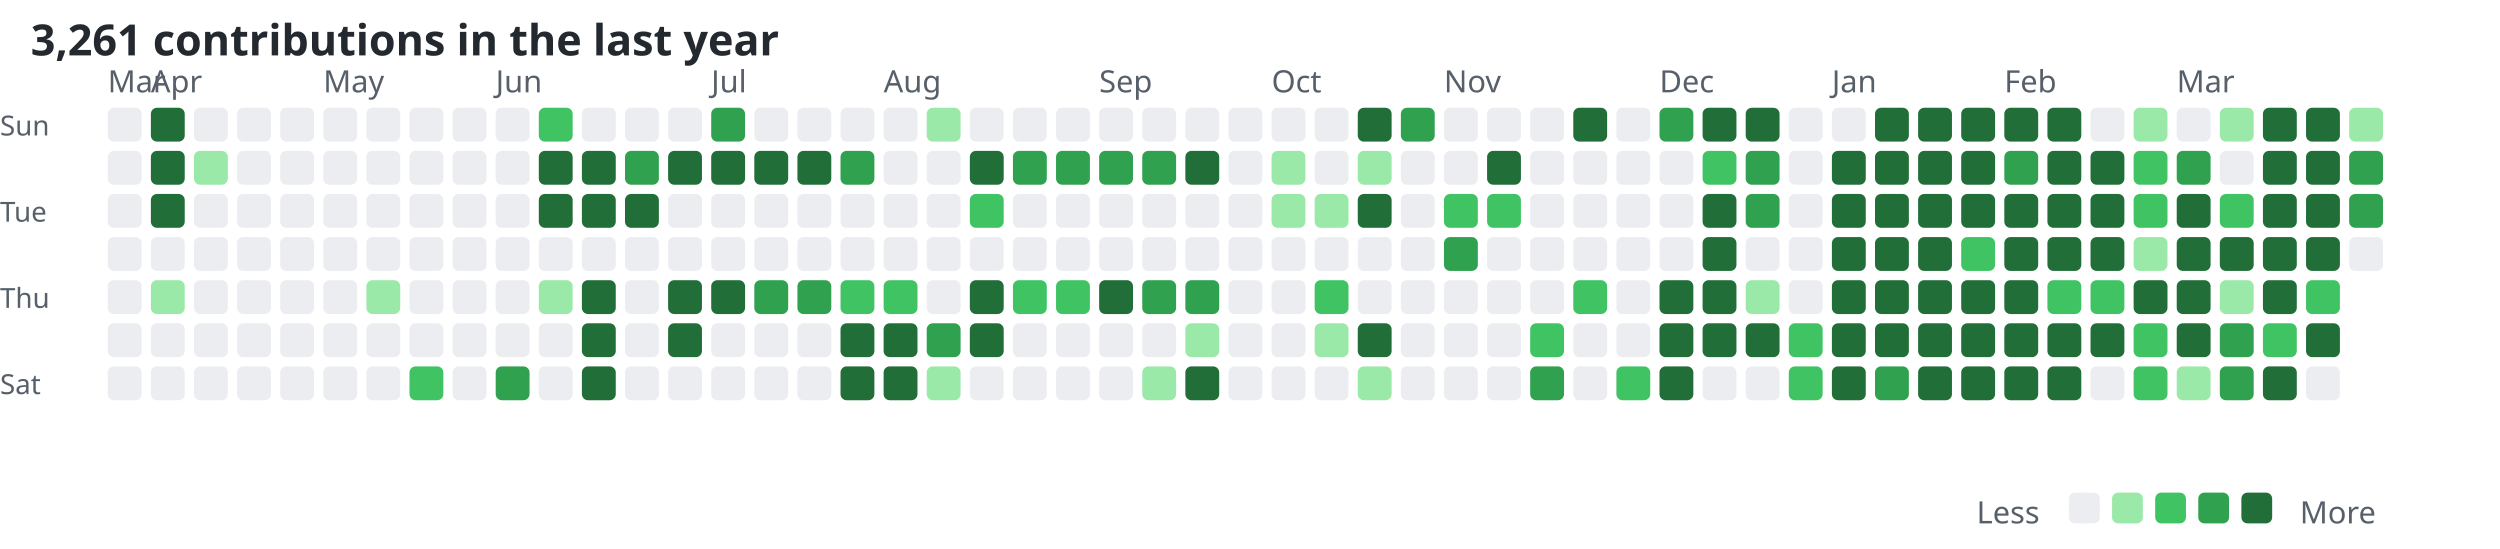
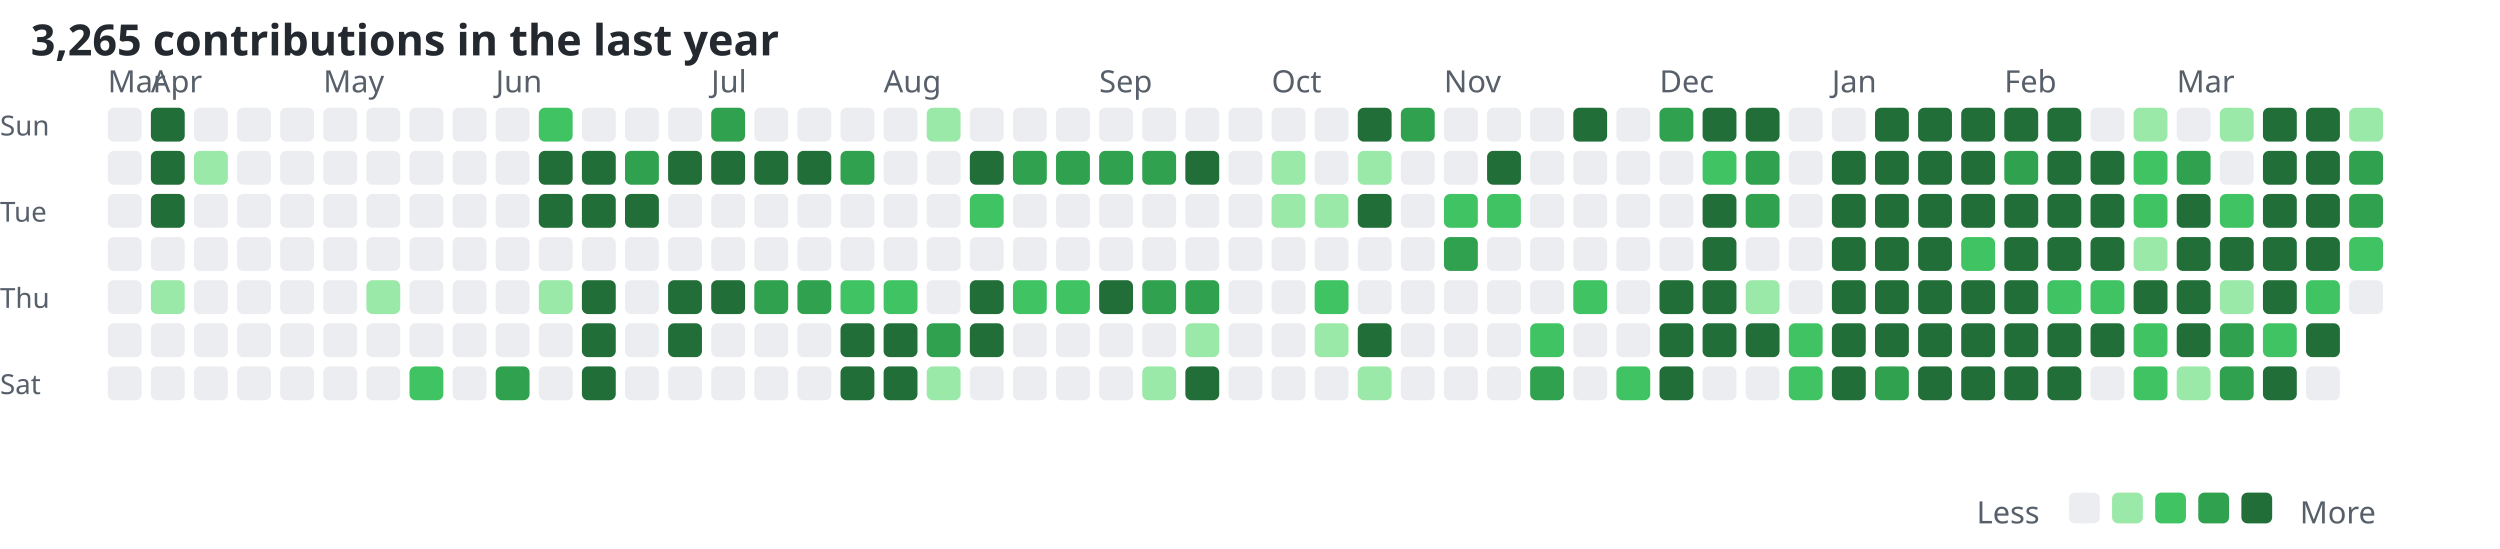
<svg xmlns="http://www.w3.org/2000/svg" width="812" height="178" viewBox="0 0 812 178">
  <style>
    .title { font: 600 14px 'Segoe UI', sans-serif; fill: #24292f; }
    .month { font: 400 10px 'Segoe UI', sans-serif; fill: #57606a; }
    .legend { font: 400 10px 'Segoe UI', sans-serif; fill: #57606a; }
    .day { font: 400 9px 'Segoe UI', sans-serif; fill: #57606a; }
  </style>
-   <text x="10" y="18" class="title">3,261 contributions in the last year</text>
+   <text x="10" y="18" class="title">3,265 contributions in the last year</text>
  <text x="35" y="30" class="month">Mar</text>
  <text x="49" y="30" class="month">Apr</text>
  <text x="105" y="30" class="month">May</text>
  <text x="161" y="30" class="month">Jun</text>
  <text x="231" y="30" class="month">Jul</text>
  <text x="287" y="30" class="month">Aug</text>
  <text x="357" y="30" class="month">Sep</text>
  <text x="413" y="30" class="month">Oct</text>
  <text x="469" y="30" class="month">Nov</text>
  <text x="539" y="30" class="month">Dec</text>
  <text x="595" y="30" class="month">Jan</text>
  <text x="651" y="30" class="month">Feb</text>
  <text x="707" y="30" class="month">Mar</text>
  <text x="0" y="44" class="day">Sun</text>
  <text x="0" y="72" class="day">Tue</text>
  <text x="0" y="100" class="day">Thu</text>
  <text x="0" y="128" class="day">Sat</text>
  <rect x="35" y="35" width="11" height="11" rx="2" ry="2" fill="#ebedf0" />
  <rect x="35" y="49" width="11" height="11" rx="2" ry="2" fill="#ebedf0" />
  <rect x="35" y="63" width="11" height="11" rx="2" ry="2" fill="#ebedf0" />
  <rect x="35" y="77" width="11" height="11" rx="2" ry="2" fill="#ebedf0" />
  <rect x="35" y="91" width="11" height="11" rx="2" ry="2" fill="#ebedf0" />
  <rect x="35" y="105" width="11" height="11" rx="2" ry="2" fill="#ebedf0" />
  <rect x="35" y="119" width="11" height="11" rx="2" ry="2" fill="#ebedf0" />
  <rect x="49" y="35" width="11" height="11" rx="2" ry="2" fill="#216e39" />
  <rect x="49" y="49" width="11" height="11" rx="2" ry="2" fill="#216e39" />
  <rect x="49" y="63" width="11" height="11" rx="2" ry="2" fill="#216e39" />
  <rect x="49" y="77" width="11" height="11" rx="2" ry="2" fill="#ebedf0" />
  <rect x="49" y="91" width="11" height="11" rx="2" ry="2" fill="#9be9a8" />
  <rect x="49" y="105" width="11" height="11" rx="2" ry="2" fill="#ebedf0" />
  <rect x="49" y="119" width="11" height="11" rx="2" ry="2" fill="#ebedf0" />
  <rect x="63" y="35" width="11" height="11" rx="2" ry="2" fill="#ebedf0" />
  <rect x="63" y="49" width="11" height="11" rx="2" ry="2" fill="#9be9a8" />
  <rect x="63" y="63" width="11" height="11" rx="2" ry="2" fill="#ebedf0" />
  <rect x="63" y="77" width="11" height="11" rx="2" ry="2" fill="#ebedf0" />
  <rect x="63" y="91" width="11" height="11" rx="2" ry="2" fill="#ebedf0" />
  <rect x="63" y="105" width="11" height="11" rx="2" ry="2" fill="#ebedf0" />
  <rect x="63" y="119" width="11" height="11" rx="2" ry="2" fill="#ebedf0" />
  <rect x="77" y="35" width="11" height="11" rx="2" ry="2" fill="#ebedf0" />
  <rect x="77" y="49" width="11" height="11" rx="2" ry="2" fill="#ebedf0" />
  <rect x="77" y="63" width="11" height="11" rx="2" ry="2" fill="#ebedf0" />
  <rect x="77" y="77" width="11" height="11" rx="2" ry="2" fill="#ebedf0" />
  <rect x="77" y="91" width="11" height="11" rx="2" ry="2" fill="#ebedf0" />
  <rect x="77" y="105" width="11" height="11" rx="2" ry="2" fill="#ebedf0" />
  <rect x="77" y="119" width="11" height="11" rx="2" ry="2" fill="#ebedf0" />
  <rect x="91" y="35" width="11" height="11" rx="2" ry="2" fill="#ebedf0" />
  <rect x="91" y="49" width="11" height="11" rx="2" ry="2" fill="#ebedf0" />
  <rect x="91" y="63" width="11" height="11" rx="2" ry="2" fill="#ebedf0" />
  <rect x="91" y="77" width="11" height="11" rx="2" ry="2" fill="#ebedf0" />
  <rect x="91" y="91" width="11" height="11" rx="2" ry="2" fill="#ebedf0" />
  <rect x="91" y="105" width="11" height="11" rx="2" ry="2" fill="#ebedf0" />
  <rect x="91" y="119" width="11" height="11" rx="2" ry="2" fill="#ebedf0" />
  <rect x="105" y="35" width="11" height="11" rx="2" ry="2" fill="#ebedf0" />
  <rect x="105" y="49" width="11" height="11" rx="2" ry="2" fill="#ebedf0" />
  <rect x="105" y="63" width="11" height="11" rx="2" ry="2" fill="#ebedf0" />
  <rect x="105" y="77" width="11" height="11" rx="2" ry="2" fill="#ebedf0" />
  <rect x="105" y="91" width="11" height="11" rx="2" ry="2" fill="#ebedf0" />
  <rect x="105" y="105" width="11" height="11" rx="2" ry="2" fill="#ebedf0" />
  <rect x="105" y="119" width="11" height="11" rx="2" ry="2" fill="#ebedf0" />
  <rect x="119" y="35" width="11" height="11" rx="2" ry="2" fill="#ebedf0" />
  <rect x="119" y="49" width="11" height="11" rx="2" ry="2" fill="#ebedf0" />
  <rect x="119" y="63" width="11" height="11" rx="2" ry="2" fill="#ebedf0" />
  <rect x="119" y="77" width="11" height="11" rx="2" ry="2" fill="#ebedf0" />
  <rect x="119" y="91" width="11" height="11" rx="2" ry="2" fill="#9be9a8" />
  <rect x="119" y="105" width="11" height="11" rx="2" ry="2" fill="#ebedf0" />
  <rect x="119" y="119" width="11" height="11" rx="2" ry="2" fill="#ebedf0" />
  <rect x="133" y="35" width="11" height="11" rx="2" ry="2" fill="#ebedf0" />
  <rect x="133" y="49" width="11" height="11" rx="2" ry="2" fill="#ebedf0" />
  <rect x="133" y="63" width="11" height="11" rx="2" ry="2" fill="#ebedf0" />
  <rect x="133" y="77" width="11" height="11" rx="2" ry="2" fill="#ebedf0" />
  <rect x="133" y="91" width="11" height="11" rx="2" ry="2" fill="#ebedf0" />
  <rect x="133" y="105" width="11" height="11" rx="2" ry="2" fill="#ebedf0" />
  <rect x="133" y="119" width="11" height="11" rx="2" ry="2" fill="#40c463" />
  <rect x="147" y="35" width="11" height="11" rx="2" ry="2" fill="#ebedf0" />
  <rect x="147" y="49" width="11" height="11" rx="2" ry="2" fill="#ebedf0" />
  <rect x="147" y="63" width="11" height="11" rx="2" ry="2" fill="#ebedf0" />
  <rect x="147" y="77" width="11" height="11" rx="2" ry="2" fill="#ebedf0" />
  <rect x="147" y="91" width="11" height="11" rx="2" ry="2" fill="#ebedf0" />
  <rect x="147" y="105" width="11" height="11" rx="2" ry="2" fill="#ebedf0" />
  <rect x="147" y="119" width="11" height="11" rx="2" ry="2" fill="#ebedf0" />
  <rect x="161" y="35" width="11" height="11" rx="2" ry="2" fill="#ebedf0" />
  <rect x="161" y="49" width="11" height="11" rx="2" ry="2" fill="#ebedf0" />
  <rect x="161" y="63" width="11" height="11" rx="2" ry="2" fill="#ebedf0" />
  <rect x="161" y="77" width="11" height="11" rx="2" ry="2" fill="#ebedf0" />
  <rect x="161" y="91" width="11" height="11" rx="2" ry="2" fill="#ebedf0" />
  <rect x="161" y="105" width="11" height="11" rx="2" ry="2" fill="#ebedf0" />
  <rect x="161" y="119" width="11" height="11" rx="2" ry="2" fill="#30a14e" />
  <rect x="175" y="35" width="11" height="11" rx="2" ry="2" fill="#40c463" />
  <rect x="175" y="49" width="11" height="11" rx="2" ry="2" fill="#216e39" />
  <rect x="175" y="63" width="11" height="11" rx="2" ry="2" fill="#216e39" />
  <rect x="175" y="77" width="11" height="11" rx="2" ry="2" fill="#ebedf0" />
  <rect x="175" y="91" width="11" height="11" rx="2" ry="2" fill="#9be9a8" />
  <rect x="175" y="105" width="11" height="11" rx="2" ry="2" fill="#ebedf0" />
  <rect x="175" y="119" width="11" height="11" rx="2" ry="2" fill="#ebedf0" />
  <rect x="189" y="35" width="11" height="11" rx="2" ry="2" fill="#ebedf0" />
  <rect x="189" y="49" width="11" height="11" rx="2" ry="2" fill="#216e39" />
  <rect x="189" y="63" width="11" height="11" rx="2" ry="2" fill="#216e39" />
  <rect x="189" y="77" width="11" height="11" rx="2" ry="2" fill="#ebedf0" />
  <rect x="189" y="91" width="11" height="11" rx="2" ry="2" fill="#216e39" />
  <rect x="189" y="105" width="11" height="11" rx="2" ry="2" fill="#216e39" />
  <rect x="189" y="119" width="11" height="11" rx="2" ry="2" fill="#216e39" />
  <rect x="203" y="35" width="11" height="11" rx="2" ry="2" fill="#ebedf0" />
  <rect x="203" y="49" width="11" height="11" rx="2" ry="2" fill="#30a14e" />
  <rect x="203" y="63" width="11" height="11" rx="2" ry="2" fill="#216e39" />
  <rect x="203" y="77" width="11" height="11" rx="2" ry="2" fill="#ebedf0" />
  <rect x="203" y="91" width="11" height="11" rx="2" ry="2" fill="#ebedf0" />
  <rect x="203" y="105" width="11" height="11" rx="2" ry="2" fill="#ebedf0" />
  <rect x="203" y="119" width="11" height="11" rx="2" ry="2" fill="#ebedf0" />
  <rect x="217" y="35" width="11" height="11" rx="2" ry="2" fill="#ebedf0" />
  <rect x="217" y="49" width="11" height="11" rx="2" ry="2" fill="#216e39" />
  <rect x="217" y="63" width="11" height="11" rx="2" ry="2" fill="#ebedf0" />
  <rect x="217" y="77" width="11" height="11" rx="2" ry="2" fill="#ebedf0" />
  <rect x="217" y="91" width="11" height="11" rx="2" ry="2" fill="#216e39" />
  <rect x="217" y="105" width="11" height="11" rx="2" ry="2" fill="#216e39" />
  <rect x="217" y="119" width="11" height="11" rx="2" ry="2" fill="#ebedf0" />
  <rect x="231" y="35" width="11" height="11" rx="2" ry="2" fill="#30a14e" />
  <rect x="231" y="49" width="11" height="11" rx="2" ry="2" fill="#216e39" />
  <rect x="231" y="63" width="11" height="11" rx="2" ry="2" fill="#ebedf0" />
  <rect x="231" y="77" width="11" height="11" rx="2" ry="2" fill="#ebedf0" />
  <rect x="231" y="91" width="11" height="11" rx="2" ry="2" fill="#216e39" />
  <rect x="231" y="105" width="11" height="11" rx="2" ry="2" fill="#ebedf0" />
  <rect x="231" y="119" width="11" height="11" rx="2" ry="2" fill="#ebedf0" />
  <rect x="245" y="35" width="11" height="11" rx="2" ry="2" fill="#ebedf0" />
  <rect x="245" y="49" width="11" height="11" rx="2" ry="2" fill="#216e39" />
  <rect x="245" y="63" width="11" height="11" rx="2" ry="2" fill="#ebedf0" />
  <rect x="245" y="77" width="11" height="11" rx="2" ry="2" fill="#ebedf0" />
  <rect x="245" y="91" width="11" height="11" rx="2" ry="2" fill="#30a14e" />
  <rect x="245" y="105" width="11" height="11" rx="2" ry="2" fill="#ebedf0" />
  <rect x="245" y="119" width="11" height="11" rx="2" ry="2" fill="#ebedf0" />
  <rect x="259" y="35" width="11" height="11" rx="2" ry="2" fill="#ebedf0" />
  <rect x="259" y="49" width="11" height="11" rx="2" ry="2" fill="#216e39" />
  <rect x="259" y="63" width="11" height="11" rx="2" ry="2" fill="#ebedf0" />
  <rect x="259" y="77" width="11" height="11" rx="2" ry="2" fill="#ebedf0" />
  <rect x="259" y="91" width="11" height="11" rx="2" ry="2" fill="#30a14e" />
  <rect x="259" y="105" width="11" height="11" rx="2" ry="2" fill="#ebedf0" />
  <rect x="259" y="119" width="11" height="11" rx="2" ry="2" fill="#ebedf0" />
  <rect x="273" y="35" width="11" height="11" rx="2" ry="2" fill="#ebedf0" />
  <rect x="273" y="49" width="11" height="11" rx="2" ry="2" fill="#30a14e" />
  <rect x="273" y="63" width="11" height="11" rx="2" ry="2" fill="#ebedf0" />
  <rect x="273" y="77" width="11" height="11" rx="2" ry="2" fill="#ebedf0" />
  <rect x="273" y="91" width="11" height="11" rx="2" ry="2" fill="#40c463" />
  <rect x="273" y="105" width="11" height="11" rx="2" ry="2" fill="#216e39" />
  <rect x="273" y="119" width="11" height="11" rx="2" ry="2" fill="#216e39" />
  <rect x="287" y="35" width="11" height="11" rx="2" ry="2" fill="#ebedf0" />
  <rect x="287" y="49" width="11" height="11" rx="2" ry="2" fill="#ebedf0" />
  <rect x="287" y="63" width="11" height="11" rx="2" ry="2" fill="#ebedf0" />
  <rect x="287" y="77" width="11" height="11" rx="2" ry="2" fill="#ebedf0" />
  <rect x="287" y="91" width="11" height="11" rx="2" ry="2" fill="#40c463" />
  <rect x="287" y="105" width="11" height="11" rx="2" ry="2" fill="#216e39" />
  <rect x="287" y="119" width="11" height="11" rx="2" ry="2" fill="#216e39" />
  <rect x="301" y="35" width="11" height="11" rx="2" ry="2" fill="#9be9a8" />
  <rect x="301" y="49" width="11" height="11" rx="2" ry="2" fill="#ebedf0" />
  <rect x="301" y="63" width="11" height="11" rx="2" ry="2" fill="#ebedf0" />
  <rect x="301" y="77" width="11" height="11" rx="2" ry="2" fill="#ebedf0" />
  <rect x="301" y="91" width="11" height="11" rx="2" ry="2" fill="#ebedf0" />
  <rect x="301" y="105" width="11" height="11" rx="2" ry="2" fill="#30a14e" />
  <rect x="301" y="119" width="11" height="11" rx="2" ry="2" fill="#9be9a8" />
  <rect x="315" y="35" width="11" height="11" rx="2" ry="2" fill="#ebedf0" />
  <rect x="315" y="49" width="11" height="11" rx="2" ry="2" fill="#216e39" />
  <rect x="315" y="63" width="11" height="11" rx="2" ry="2" fill="#40c463" />
  <rect x="315" y="77" width="11" height="11" rx="2" ry="2" fill="#ebedf0" />
  <rect x="315" y="91" width="11" height="11" rx="2" ry="2" fill="#216e39" />
  <rect x="315" y="105" width="11" height="11" rx="2" ry="2" fill="#216e39" />
  <rect x="315" y="119" width="11" height="11" rx="2" ry="2" fill="#ebedf0" />
  <rect x="329" y="35" width="11" height="11" rx="2" ry="2" fill="#ebedf0" />
  <rect x="329" y="49" width="11" height="11" rx="2" ry="2" fill="#30a14e" />
  <rect x="329" y="63" width="11" height="11" rx="2" ry="2" fill="#ebedf0" />
  <rect x="329" y="77" width="11" height="11" rx="2" ry="2" fill="#ebedf0" />
  <rect x="329" y="91" width="11" height="11" rx="2" ry="2" fill="#40c463" />
  <rect x="329" y="105" width="11" height="11" rx="2" ry="2" fill="#ebedf0" />
  <rect x="329" y="119" width="11" height="11" rx="2" ry="2" fill="#ebedf0" />
  <rect x="343" y="35" width="11" height="11" rx="2" ry="2" fill="#ebedf0" />
  <rect x="343" y="49" width="11" height="11" rx="2" ry="2" fill="#30a14e" />
  <rect x="343" y="63" width="11" height="11" rx="2" ry="2" fill="#ebedf0" />
  <rect x="343" y="77" width="11" height="11" rx="2" ry="2" fill="#ebedf0" />
  <rect x="343" y="91" width="11" height="11" rx="2" ry="2" fill="#40c463" />
  <rect x="343" y="105" width="11" height="11" rx="2" ry="2" fill="#ebedf0" />
  <rect x="343" y="119" width="11" height="11" rx="2" ry="2" fill="#ebedf0" />
  <rect x="357" y="35" width="11" height="11" rx="2" ry="2" fill="#ebedf0" />
  <rect x="357" y="49" width="11" height="11" rx="2" ry="2" fill="#30a14e" />
  <rect x="357" y="63" width="11" height="11" rx="2" ry="2" fill="#ebedf0" />
  <rect x="357" y="77" width="11" height="11" rx="2" ry="2" fill="#ebedf0" />
  <rect x="357" y="91" width="11" height="11" rx="2" ry="2" fill="#216e39" />
  <rect x="357" y="105" width="11" height="11" rx="2" ry="2" fill="#ebedf0" />
  <rect x="357" y="119" width="11" height="11" rx="2" ry="2" fill="#ebedf0" />
  <rect x="371" y="35" width="11" height="11" rx="2" ry="2" fill="#ebedf0" />
  <rect x="371" y="49" width="11" height="11" rx="2" ry="2" fill="#30a14e" />
  <rect x="371" y="63" width="11" height="11" rx="2" ry="2" fill="#ebedf0" />
  <rect x="371" y="77" width="11" height="11" rx="2" ry="2" fill="#ebedf0" />
  <rect x="371" y="91" width="11" height="11" rx="2" ry="2" fill="#30a14e" />
  <rect x="371" y="105" width="11" height="11" rx="2" ry="2" fill="#ebedf0" />
  <rect x="371" y="119" width="11" height="11" rx="2" ry="2" fill="#9be9a8" />
  <rect x="385" y="35" width="11" height="11" rx="2" ry="2" fill="#ebedf0" />
  <rect x="385" y="49" width="11" height="11" rx="2" ry="2" fill="#216e39" />
  <rect x="385" y="63" width="11" height="11" rx="2" ry="2" fill="#ebedf0" />
  <rect x="385" y="77" width="11" height="11" rx="2" ry="2" fill="#ebedf0" />
  <rect x="385" y="91" width="11" height="11" rx="2" ry="2" fill="#30a14e" />
  <rect x="385" y="105" width="11" height="11" rx="2" ry="2" fill="#9be9a8" />
  <rect x="385" y="119" width="11" height="11" rx="2" ry="2" fill="#216e39" />
  <rect x="399" y="35" width="11" height="11" rx="2" ry="2" fill="#ebedf0" />
  <rect x="399" y="49" width="11" height="11" rx="2" ry="2" fill="#ebedf0" />
  <rect x="399" y="63" width="11" height="11" rx="2" ry="2" fill="#ebedf0" />
  <rect x="399" y="77" width="11" height="11" rx="2" ry="2" fill="#ebedf0" />
  <rect x="399" y="91" width="11" height="11" rx="2" ry="2" fill="#ebedf0" />
  <rect x="399" y="105" width="11" height="11" rx="2" ry="2" fill="#ebedf0" />
  <rect x="399" y="119" width="11" height="11" rx="2" ry="2" fill="#ebedf0" />
  <rect x="413" y="35" width="11" height="11" rx="2" ry="2" fill="#ebedf0" />
  <rect x="413" y="49" width="11" height="11" rx="2" ry="2" fill="#9be9a8" />
  <rect x="413" y="63" width="11" height="11" rx="2" ry="2" fill="#9be9a8" />
  <rect x="413" y="77" width="11" height="11" rx="2" ry="2" fill="#ebedf0" />
  <rect x="413" y="91" width="11" height="11" rx="2" ry="2" fill="#ebedf0" />
  <rect x="413" y="105" width="11" height="11" rx="2" ry="2" fill="#ebedf0" />
  <rect x="413" y="119" width="11" height="11" rx="2" ry="2" fill="#ebedf0" />
  <rect x="427" y="35" width="11" height="11" rx="2" ry="2" fill="#ebedf0" />
  <rect x="427" y="49" width="11" height="11" rx="2" ry="2" fill="#ebedf0" />
  <rect x="427" y="63" width="11" height="11" rx="2" ry="2" fill="#9be9a8" />
  <rect x="427" y="77" width="11" height="11" rx="2" ry="2" fill="#ebedf0" />
  <rect x="427" y="91" width="11" height="11" rx="2" ry="2" fill="#40c463" />
  <rect x="427" y="105" width="11" height="11" rx="2" ry="2" fill="#9be9a8" />
  <rect x="427" y="119" width="11" height="11" rx="2" ry="2" fill="#ebedf0" />
  <rect x="441" y="35" width="11" height="11" rx="2" ry="2" fill="#216e39" />
  <rect x="441" y="49" width="11" height="11" rx="2" ry="2" fill="#9be9a8" />
  <rect x="441" y="63" width="11" height="11" rx="2" ry="2" fill="#216e39" />
  <rect x="441" y="77" width="11" height="11" rx="2" ry="2" fill="#ebedf0" />
  <rect x="441" y="91" width="11" height="11" rx="2" ry="2" fill="#ebedf0" />
  <rect x="441" y="105" width="11" height="11" rx="2" ry="2" fill="#216e39" />
  <rect x="441" y="119" width="11" height="11" rx="2" ry="2" fill="#9be9a8" />
  <rect x="455" y="35" width="11" height="11" rx="2" ry="2" fill="#30a14e" />
  <rect x="455" y="49" width="11" height="11" rx="2" ry="2" fill="#ebedf0" />
  <rect x="455" y="63" width="11" height="11" rx="2" ry="2" fill="#ebedf0" />
  <rect x="455" y="77" width="11" height="11" rx="2" ry="2" fill="#ebedf0" />
  <rect x="455" y="91" width="11" height="11" rx="2" ry="2" fill="#ebedf0" />
  <rect x="455" y="105" width="11" height="11" rx="2" ry="2" fill="#ebedf0" />
  <rect x="455" y="119" width="11" height="11" rx="2" ry="2" fill="#ebedf0" />
  <rect x="469" y="35" width="11" height="11" rx="2" ry="2" fill="#ebedf0" />
  <rect x="469" y="49" width="11" height="11" rx="2" ry="2" fill="#ebedf0" />
  <rect x="469" y="63" width="11" height="11" rx="2" ry="2" fill="#40c463" />
  <rect x="469" y="77" width="11" height="11" rx="2" ry="2" fill="#30a14e" />
  <rect x="469" y="91" width="11" height="11" rx="2" ry="2" fill="#ebedf0" />
  <rect x="469" y="105" width="11" height="11" rx="2" ry="2" fill="#ebedf0" />
  <rect x="469" y="119" width="11" height="11" rx="2" ry="2" fill="#ebedf0" />
  <rect x="483" y="35" width="11" height="11" rx="2" ry="2" fill="#ebedf0" />
  <rect x="483" y="49" width="11" height="11" rx="2" ry="2" fill="#216e39" />
  <rect x="483" y="63" width="11" height="11" rx="2" ry="2" fill="#40c463" />
  <rect x="483" y="77" width="11" height="11" rx="2" ry="2" fill="#ebedf0" />
  <rect x="483" y="91" width="11" height="11" rx="2" ry="2" fill="#ebedf0" />
  <rect x="483" y="105" width="11" height="11" rx="2" ry="2" fill="#ebedf0" />
  <rect x="483" y="119" width="11" height="11" rx="2" ry="2" fill="#ebedf0" />
  <rect x="497" y="35" width="11" height="11" rx="2" ry="2" fill="#ebedf0" />
  <rect x="497" y="49" width="11" height="11" rx="2" ry="2" fill="#ebedf0" />
  <rect x="497" y="63" width="11" height="11" rx="2" ry="2" fill="#ebedf0" />
  <rect x="497" y="77" width="11" height="11" rx="2" ry="2" fill="#ebedf0" />
  <rect x="497" y="91" width="11" height="11" rx="2" ry="2" fill="#ebedf0" />
  <rect x="497" y="105" width="11" height="11" rx="2" ry="2" fill="#40c463" />
  <rect x="497" y="119" width="11" height="11" rx="2" ry="2" fill="#30a14e" />
  <rect x="511" y="35" width="11" height="11" rx="2" ry="2" fill="#216e39" />
  <rect x="511" y="49" width="11" height="11" rx="2" ry="2" fill="#ebedf0" />
  <rect x="511" y="63" width="11" height="11" rx="2" ry="2" fill="#ebedf0" />
  <rect x="511" y="77" width="11" height="11" rx="2" ry="2" fill="#ebedf0" />
  <rect x="511" y="91" width="11" height="11" rx="2" ry="2" fill="#40c463" />
  <rect x="511" y="105" width="11" height="11" rx="2" ry="2" fill="#ebedf0" />
  <rect x="511" y="119" width="11" height="11" rx="2" ry="2" fill="#ebedf0" />
  <rect x="525" y="35" width="11" height="11" rx="2" ry="2" fill="#ebedf0" />
  <rect x="525" y="49" width="11" height="11" rx="2" ry="2" fill="#ebedf0" />
  <rect x="525" y="63" width="11" height="11" rx="2" ry="2" fill="#ebedf0" />
  <rect x="525" y="77" width="11" height="11" rx="2" ry="2" fill="#ebedf0" />
  <rect x="525" y="91" width="11" height="11" rx="2" ry="2" fill="#ebedf0" />
  <rect x="525" y="105" width="11" height="11" rx="2" ry="2" fill="#ebedf0" />
  <rect x="525" y="119" width="11" height="11" rx="2" ry="2" fill="#40c463" />
  <rect x="539" y="35" width="11" height="11" rx="2" ry="2" fill="#30a14e" />
  <rect x="539" y="49" width="11" height="11" rx="2" ry="2" fill="#ebedf0" />
  <rect x="539" y="63" width="11" height="11" rx="2" ry="2" fill="#ebedf0" />
  <rect x="539" y="77" width="11" height="11" rx="2" ry="2" fill="#ebedf0" />
  <rect x="539" y="91" width="11" height="11" rx="2" ry="2" fill="#216e39" />
  <rect x="539" y="105" width="11" height="11" rx="2" ry="2" fill="#216e39" />
  <rect x="539" y="119" width="11" height="11" rx="2" ry="2" fill="#216e39" />
  <rect x="553" y="35" width="11" height="11" rx="2" ry="2" fill="#216e39" />
  <rect x="553" y="49" width="11" height="11" rx="2" ry="2" fill="#40c463" />
  <rect x="553" y="63" width="11" height="11" rx="2" ry="2" fill="#216e39" />
  <rect x="553" y="77" width="11" height="11" rx="2" ry="2" fill="#216e39" />
  <rect x="553" y="91" width="11" height="11" rx="2" ry="2" fill="#216e39" />
  <rect x="553" y="105" width="11" height="11" rx="2" ry="2" fill="#216e39" />
  <rect x="553" y="119" width="11" height="11" rx="2" ry="2" fill="#ebedf0" />
  <rect x="567" y="35" width="11" height="11" rx="2" ry="2" fill="#216e39" />
  <rect x="567" y="49" width="11" height="11" rx="2" ry="2" fill="#30a14e" />
  <rect x="567" y="63" width="11" height="11" rx="2" ry="2" fill="#30a14e" />
  <rect x="567" y="77" width="11" height="11" rx="2" ry="2" fill="#ebedf0" />
  <rect x="567" y="91" width="11" height="11" rx="2" ry="2" fill="#9be9a8" />
  <rect x="567" y="105" width="11" height="11" rx="2" ry="2" fill="#216e39" />
  <rect x="567" y="119" width="11" height="11" rx="2" ry="2" fill="#ebedf0" />
  <rect x="581" y="35" width="11" height="11" rx="2" ry="2" fill="#ebedf0" />
  <rect x="581" y="49" width="11" height="11" rx="2" ry="2" fill="#ebedf0" />
  <rect x="581" y="63" width="11" height="11" rx="2" ry="2" fill="#ebedf0" />
  <rect x="581" y="77" width="11" height="11" rx="2" ry="2" fill="#ebedf0" />
  <rect x="581" y="91" width="11" height="11" rx="2" ry="2" fill="#ebedf0" />
  <rect x="581" y="105" width="11" height="11" rx="2" ry="2" fill="#40c463" />
  <rect x="581" y="119" width="11" height="11" rx="2" ry="2" fill="#40c463" />
  <rect x="595" y="35" width="11" height="11" rx="2" ry="2" fill="#ebedf0" />
  <rect x="595" y="49" width="11" height="11" rx="2" ry="2" fill="#216e39" />
  <rect x="595" y="63" width="11" height="11" rx="2" ry="2" fill="#216e39" />
  <rect x="595" y="77" width="11" height="11" rx="2" ry="2" fill="#216e39" />
  <rect x="595" y="91" width="11" height="11" rx="2" ry="2" fill="#216e39" />
  <rect x="595" y="105" width="11" height="11" rx="2" ry="2" fill="#216e39" />
  <rect x="595" y="119" width="11" height="11" rx="2" ry="2" fill="#216e39" />
  <rect x="609" y="35" width="11" height="11" rx="2" ry="2" fill="#216e39" />
  <rect x="609" y="49" width="11" height="11" rx="2" ry="2" fill="#216e39" />
  <rect x="609" y="63" width="11" height="11" rx="2" ry="2" fill="#216e39" />
  <rect x="609" y="77" width="11" height="11" rx="2" ry="2" fill="#216e39" />
  <rect x="609" y="91" width="11" height="11" rx="2" ry="2" fill="#216e39" />
  <rect x="609" y="105" width="11" height="11" rx="2" ry="2" fill="#216e39" />
  <rect x="609" y="119" width="11" height="11" rx="2" ry="2" fill="#30a14e" />
  <rect x="623" y="35" width="11" height="11" rx="2" ry="2" fill="#216e39" />
  <rect x="623" y="49" width="11" height="11" rx="2" ry="2" fill="#216e39" />
  <rect x="623" y="63" width="11" height="11" rx="2" ry="2" fill="#216e39" />
  <rect x="623" y="77" width="11" height="11" rx="2" ry="2" fill="#216e39" />
  <rect x="623" y="91" width="11" height="11" rx="2" ry="2" fill="#216e39" />
  <rect x="623" y="105" width="11" height="11" rx="2" ry="2" fill="#216e39" />
  <rect x="623" y="119" width="11" height="11" rx="2" ry="2" fill="#216e39" />
  <rect x="637" y="35" width="11" height="11" rx="2" ry="2" fill="#216e39" />
  <rect x="637" y="49" width="11" height="11" rx="2" ry="2" fill="#216e39" />
  <rect x="637" y="63" width="11" height="11" rx="2" ry="2" fill="#216e39" />
  <rect x="637" y="77" width="11" height="11" rx="2" ry="2" fill="#40c463" />
  <rect x="637" y="91" width="11" height="11" rx="2" ry="2" fill="#216e39" />
  <rect x="637" y="105" width="11" height="11" rx="2" ry="2" fill="#216e39" />
  <rect x="637" y="119" width="11" height="11" rx="2" ry="2" fill="#216e39" />
  <rect x="651" y="35" width="11" height="11" rx="2" ry="2" fill="#216e39" />
  <rect x="651" y="49" width="11" height="11" rx="2" ry="2" fill="#30a14e" />
  <rect x="651" y="63" width="11" height="11" rx="2" ry="2" fill="#216e39" />
  <rect x="651" y="77" width="11" height="11" rx="2" ry="2" fill="#216e39" />
  <rect x="651" y="91" width="11" height="11" rx="2" ry="2" fill="#216e39" />
  <rect x="651" y="105" width="11" height="11" rx="2" ry="2" fill="#216e39" />
  <rect x="651" y="119" width="11" height="11" rx="2" ry="2" fill="#216e39" />
  <rect x="665" y="35" width="11" height="11" rx="2" ry="2" fill="#216e39" />
  <rect x="665" y="49" width="11" height="11" rx="2" ry="2" fill="#216e39" />
  <rect x="665" y="63" width="11" height="11" rx="2" ry="2" fill="#216e39" />
  <rect x="665" y="77" width="11" height="11" rx="2" ry="2" fill="#216e39" />
  <rect x="665" y="91" width="11" height="11" rx="2" ry="2" fill="#40c463" />
  <rect x="665" y="105" width="11" height="11" rx="2" ry="2" fill="#216e39" />
  <rect x="665" y="119" width="11" height="11" rx="2" ry="2" fill="#216e39" />
  <rect x="679" y="35" width="11" height="11" rx="2" ry="2" fill="#ebedf0" />
  <rect x="679" y="49" width="11" height="11" rx="2" ry="2" fill="#216e39" />
  <rect x="679" y="63" width="11" height="11" rx="2" ry="2" fill="#216e39" />
  <rect x="679" y="77" width="11" height="11" rx="2" ry="2" fill="#216e39" />
  <rect x="679" y="91" width="11" height="11" rx="2" ry="2" fill="#40c463" />
  <rect x="679" y="105" width="11" height="11" rx="2" ry="2" fill="#216e39" />
  <rect x="679" y="119" width="11" height="11" rx="2" ry="2" fill="#ebedf0" />
  <rect x="693" y="35" width="11" height="11" rx="2" ry="2" fill="#9be9a8" />
  <rect x="693" y="49" width="11" height="11" rx="2" ry="2" fill="#40c463" />
  <rect x="693" y="63" width="11" height="11" rx="2" ry="2" fill="#40c463" />
  <rect x="693" y="77" width="11" height="11" rx="2" ry="2" fill="#9be9a8" />
  <rect x="693" y="91" width="11" height="11" rx="2" ry="2" fill="#216e39" />
  <rect x="693" y="105" width="11" height="11" rx="2" ry="2" fill="#40c463" />
  <rect x="693" y="119" width="11" height="11" rx="2" ry="2" fill="#40c463" />
  <rect x="707" y="35" width="11" height="11" rx="2" ry="2" fill="#ebedf0" />
  <rect x="707" y="49" width="11" height="11" rx="2" ry="2" fill="#30a14e" />
  <rect x="707" y="63" width="11" height="11" rx="2" ry="2" fill="#216e39" />
  <rect x="707" y="77" width="11" height="11" rx="2" ry="2" fill="#216e39" />
  <rect x="707" y="91" width="11" height="11" rx="2" ry="2" fill="#216e39" />
  <rect x="707" y="105" width="11" height="11" rx="2" ry="2" fill="#216e39" />
  <rect x="707" y="119" width="11" height="11" rx="2" ry="2" fill="#9be9a8" />
  <rect x="721" y="35" width="11" height="11" rx="2" ry="2" fill="#9be9a8" />
  <rect x="721" y="49" width="11" height="11" rx="2" ry="2" fill="#ebedf0" />
  <rect x="721" y="63" width="11" height="11" rx="2" ry="2" fill="#40c463" />
  <rect x="721" y="77" width="11" height="11" rx="2" ry="2" fill="#216e39" />
  <rect x="721" y="91" width="11" height="11" rx="2" ry="2" fill="#9be9a8" />
  <rect x="721" y="105" width="11" height="11" rx="2" ry="2" fill="#30a14e" />
  <rect x="721" y="119" width="11" height="11" rx="2" ry="2" fill="#30a14e" />
  <rect x="735" y="35" width="11" height="11" rx="2" ry="2" fill="#216e39" />
  <rect x="735" y="49" width="11" height="11" rx="2" ry="2" fill="#216e39" />
  <rect x="735" y="63" width="11" height="11" rx="2" ry="2" fill="#216e39" />
  <rect x="735" y="77" width="11" height="11" rx="2" ry="2" fill="#216e39" />
  <rect x="735" y="91" width="11" height="11" rx="2" ry="2" fill="#216e39" />
  <rect x="735" y="105" width="11" height="11" rx="2" ry="2" fill="#40c463" />
  <rect x="735" y="119" width="11" height="11" rx="2" ry="2" fill="#216e39" />
  <rect x="749" y="35" width="11" height="11" rx="2" ry="2" fill="#216e39" />
  <rect x="749" y="49" width="11" height="11" rx="2" ry="2" fill="#216e39" />
  <rect x="749" y="63" width="11" height="11" rx="2" ry="2" fill="#216e39" />
  <rect x="749" y="77" width="11" height="11" rx="2" ry="2" fill="#216e39" />
  <rect x="749" y="91" width="11" height="11" rx="2" ry="2" fill="#40c463" />
  <rect x="749" y="105" width="11" height="11" rx="2" ry="2" fill="#216e39" />
  <rect x="749" y="119" width="11" height="11" rx="2" ry="2" fill="#ebedf0" />
  <rect x="763" y="35" width="11" height="11" rx="2" ry="2" fill="#9be9a8" />
  <rect x="763" y="49" width="11" height="11" rx="2" ry="2" fill="#30a14e" />
  <rect x="763" y="63" width="11" height="11" rx="2" ry="2" fill="#30a14e" />
-   <rect x="763" y="77" width="11" height="11" rx="2" ry="2" fill="#ebedf0" />
+   <rect x="763" y="77" width="11" height="11" rx="2" ry="2" fill="#40c463" />
+   <rect x="763" y="91" width="11" height="11" rx="2" ry="2" fill="#ebedf0" />
  <text x="642" y="170" class="legend">Less</text>
  <rect x="672" y="160" width="10" height="10" rx="2" fill="#ebedf0" />
  <rect x="686" y="160" width="10" height="10" rx="2" fill="#9be9a8" />
  <rect x="700" y="160" width="10" height="10" rx="2" fill="#40c463" />
  <rect x="714" y="160" width="10" height="10" rx="2" fill="#30a14e" />
  <rect x="728" y="160" width="10" height="10" rx="2" fill="#216e39" />
  <text x="747" y="170" class="legend">More</text>
</svg>
